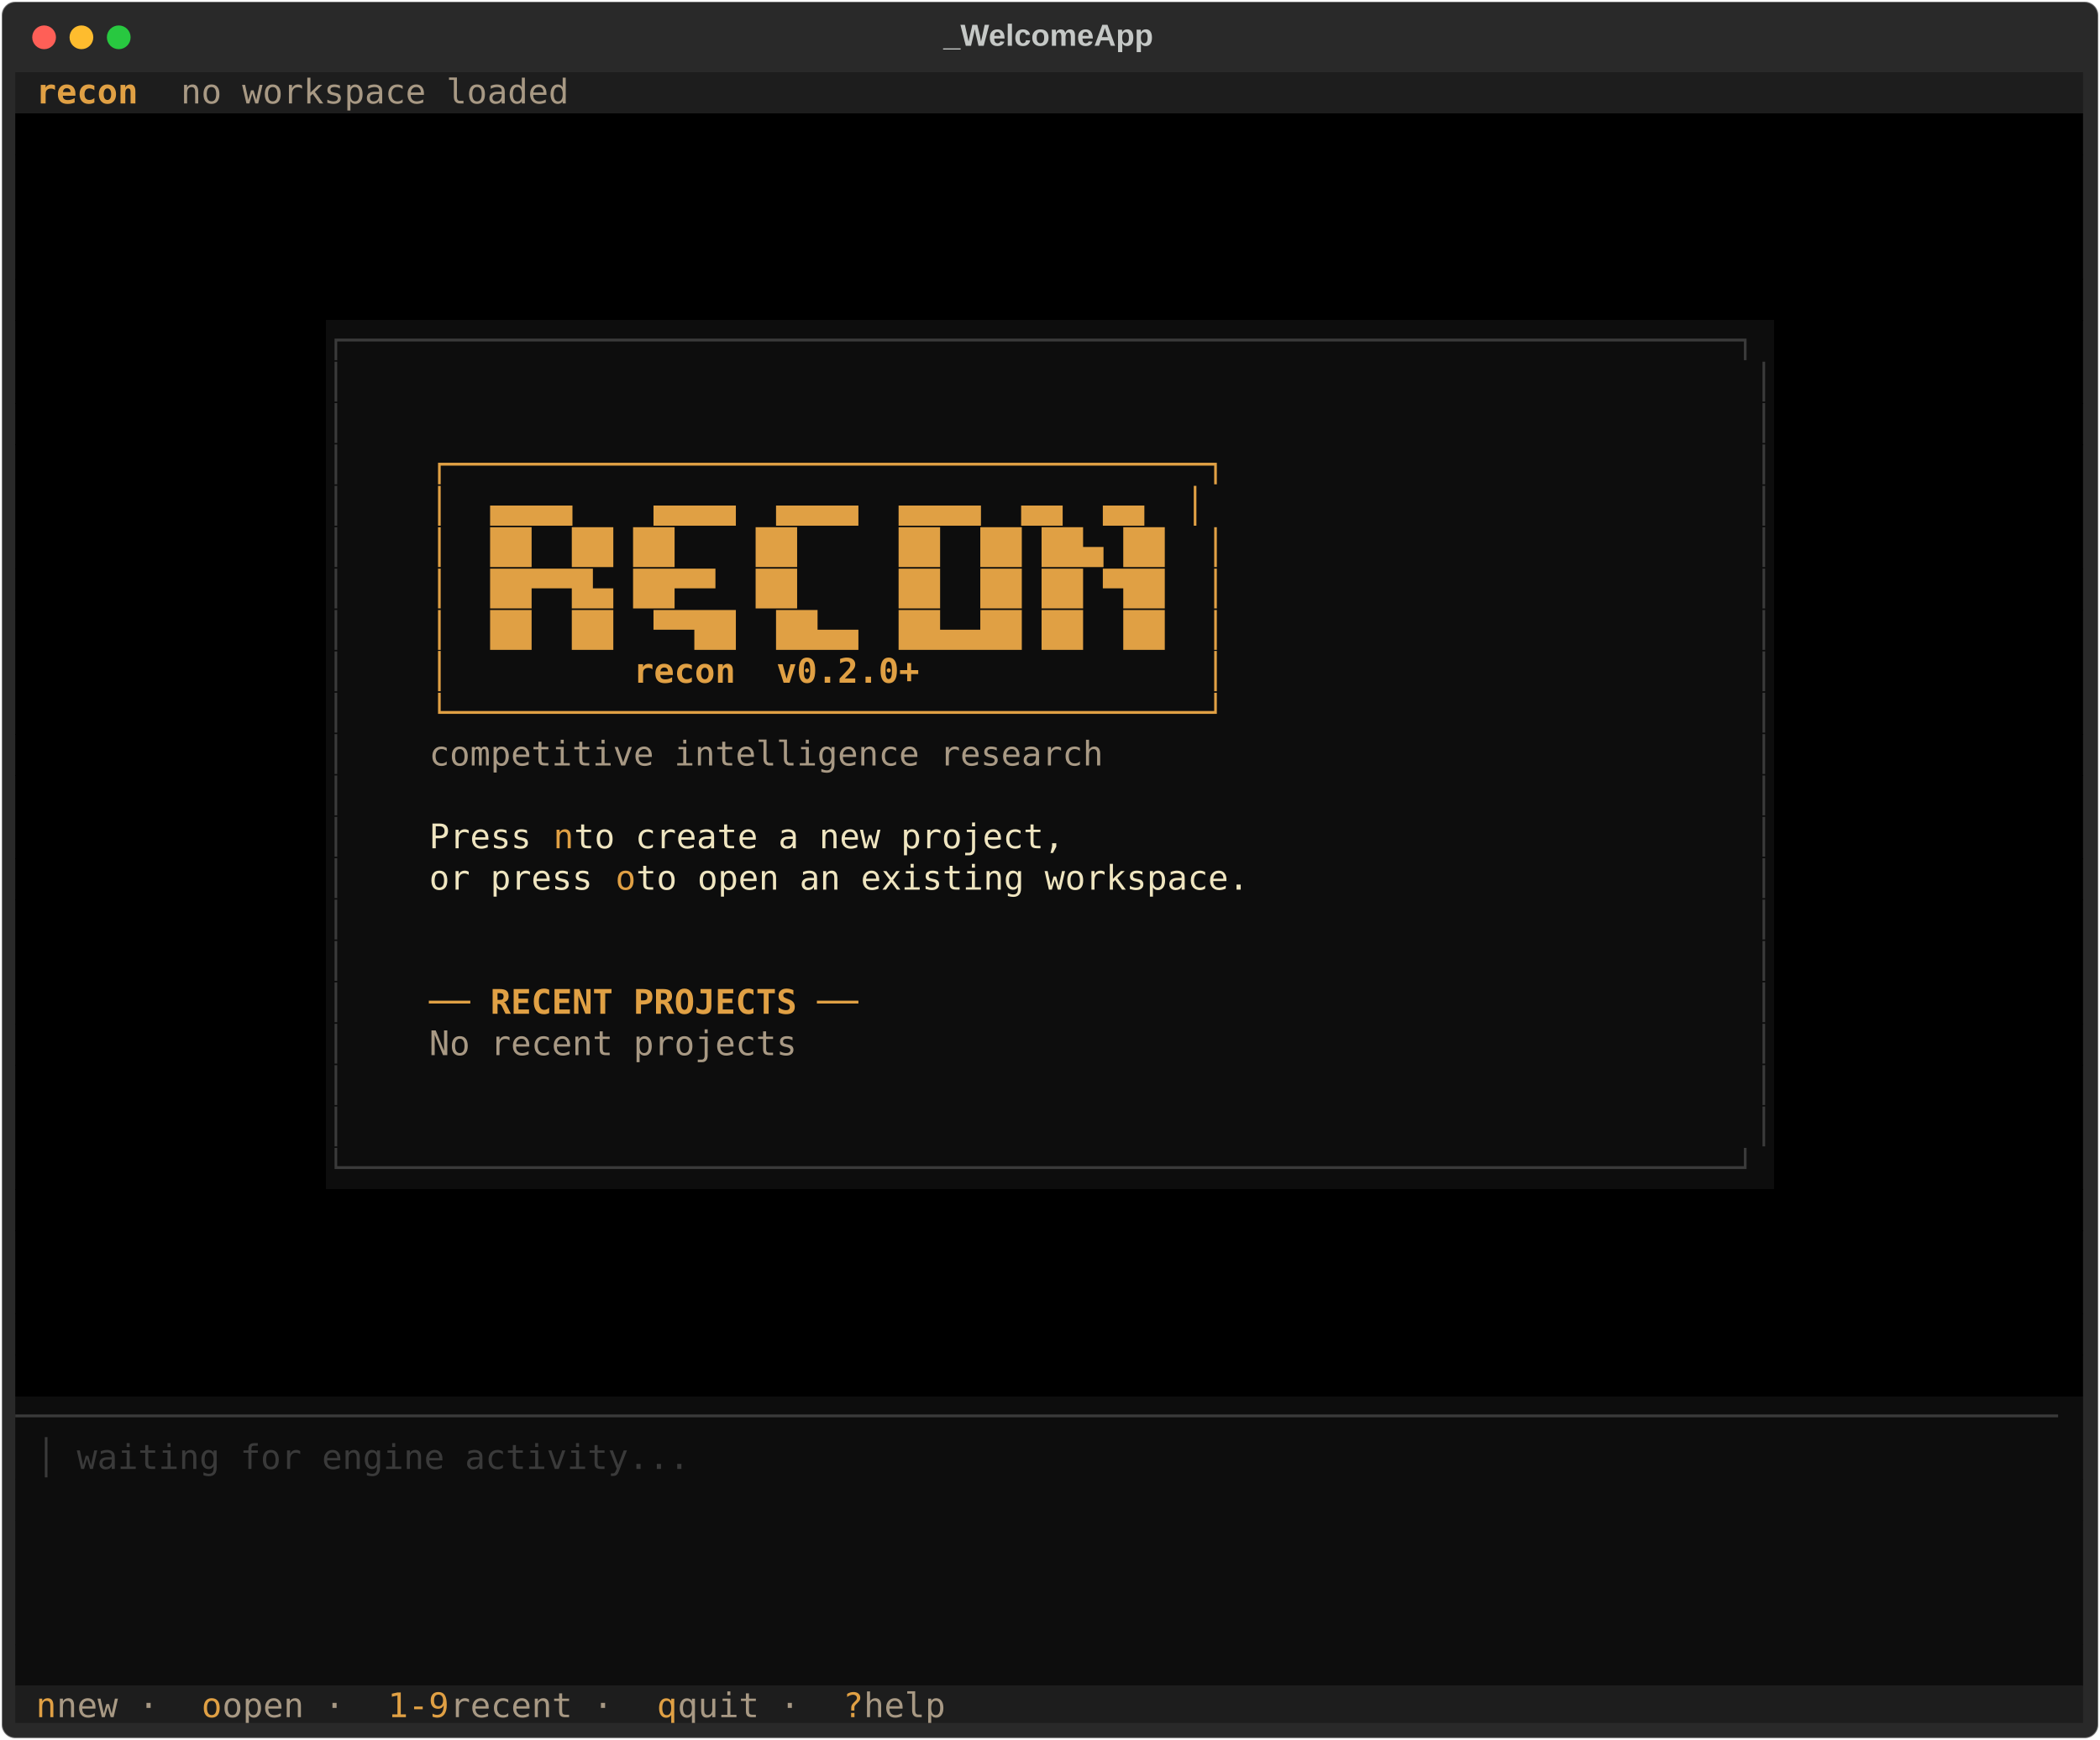
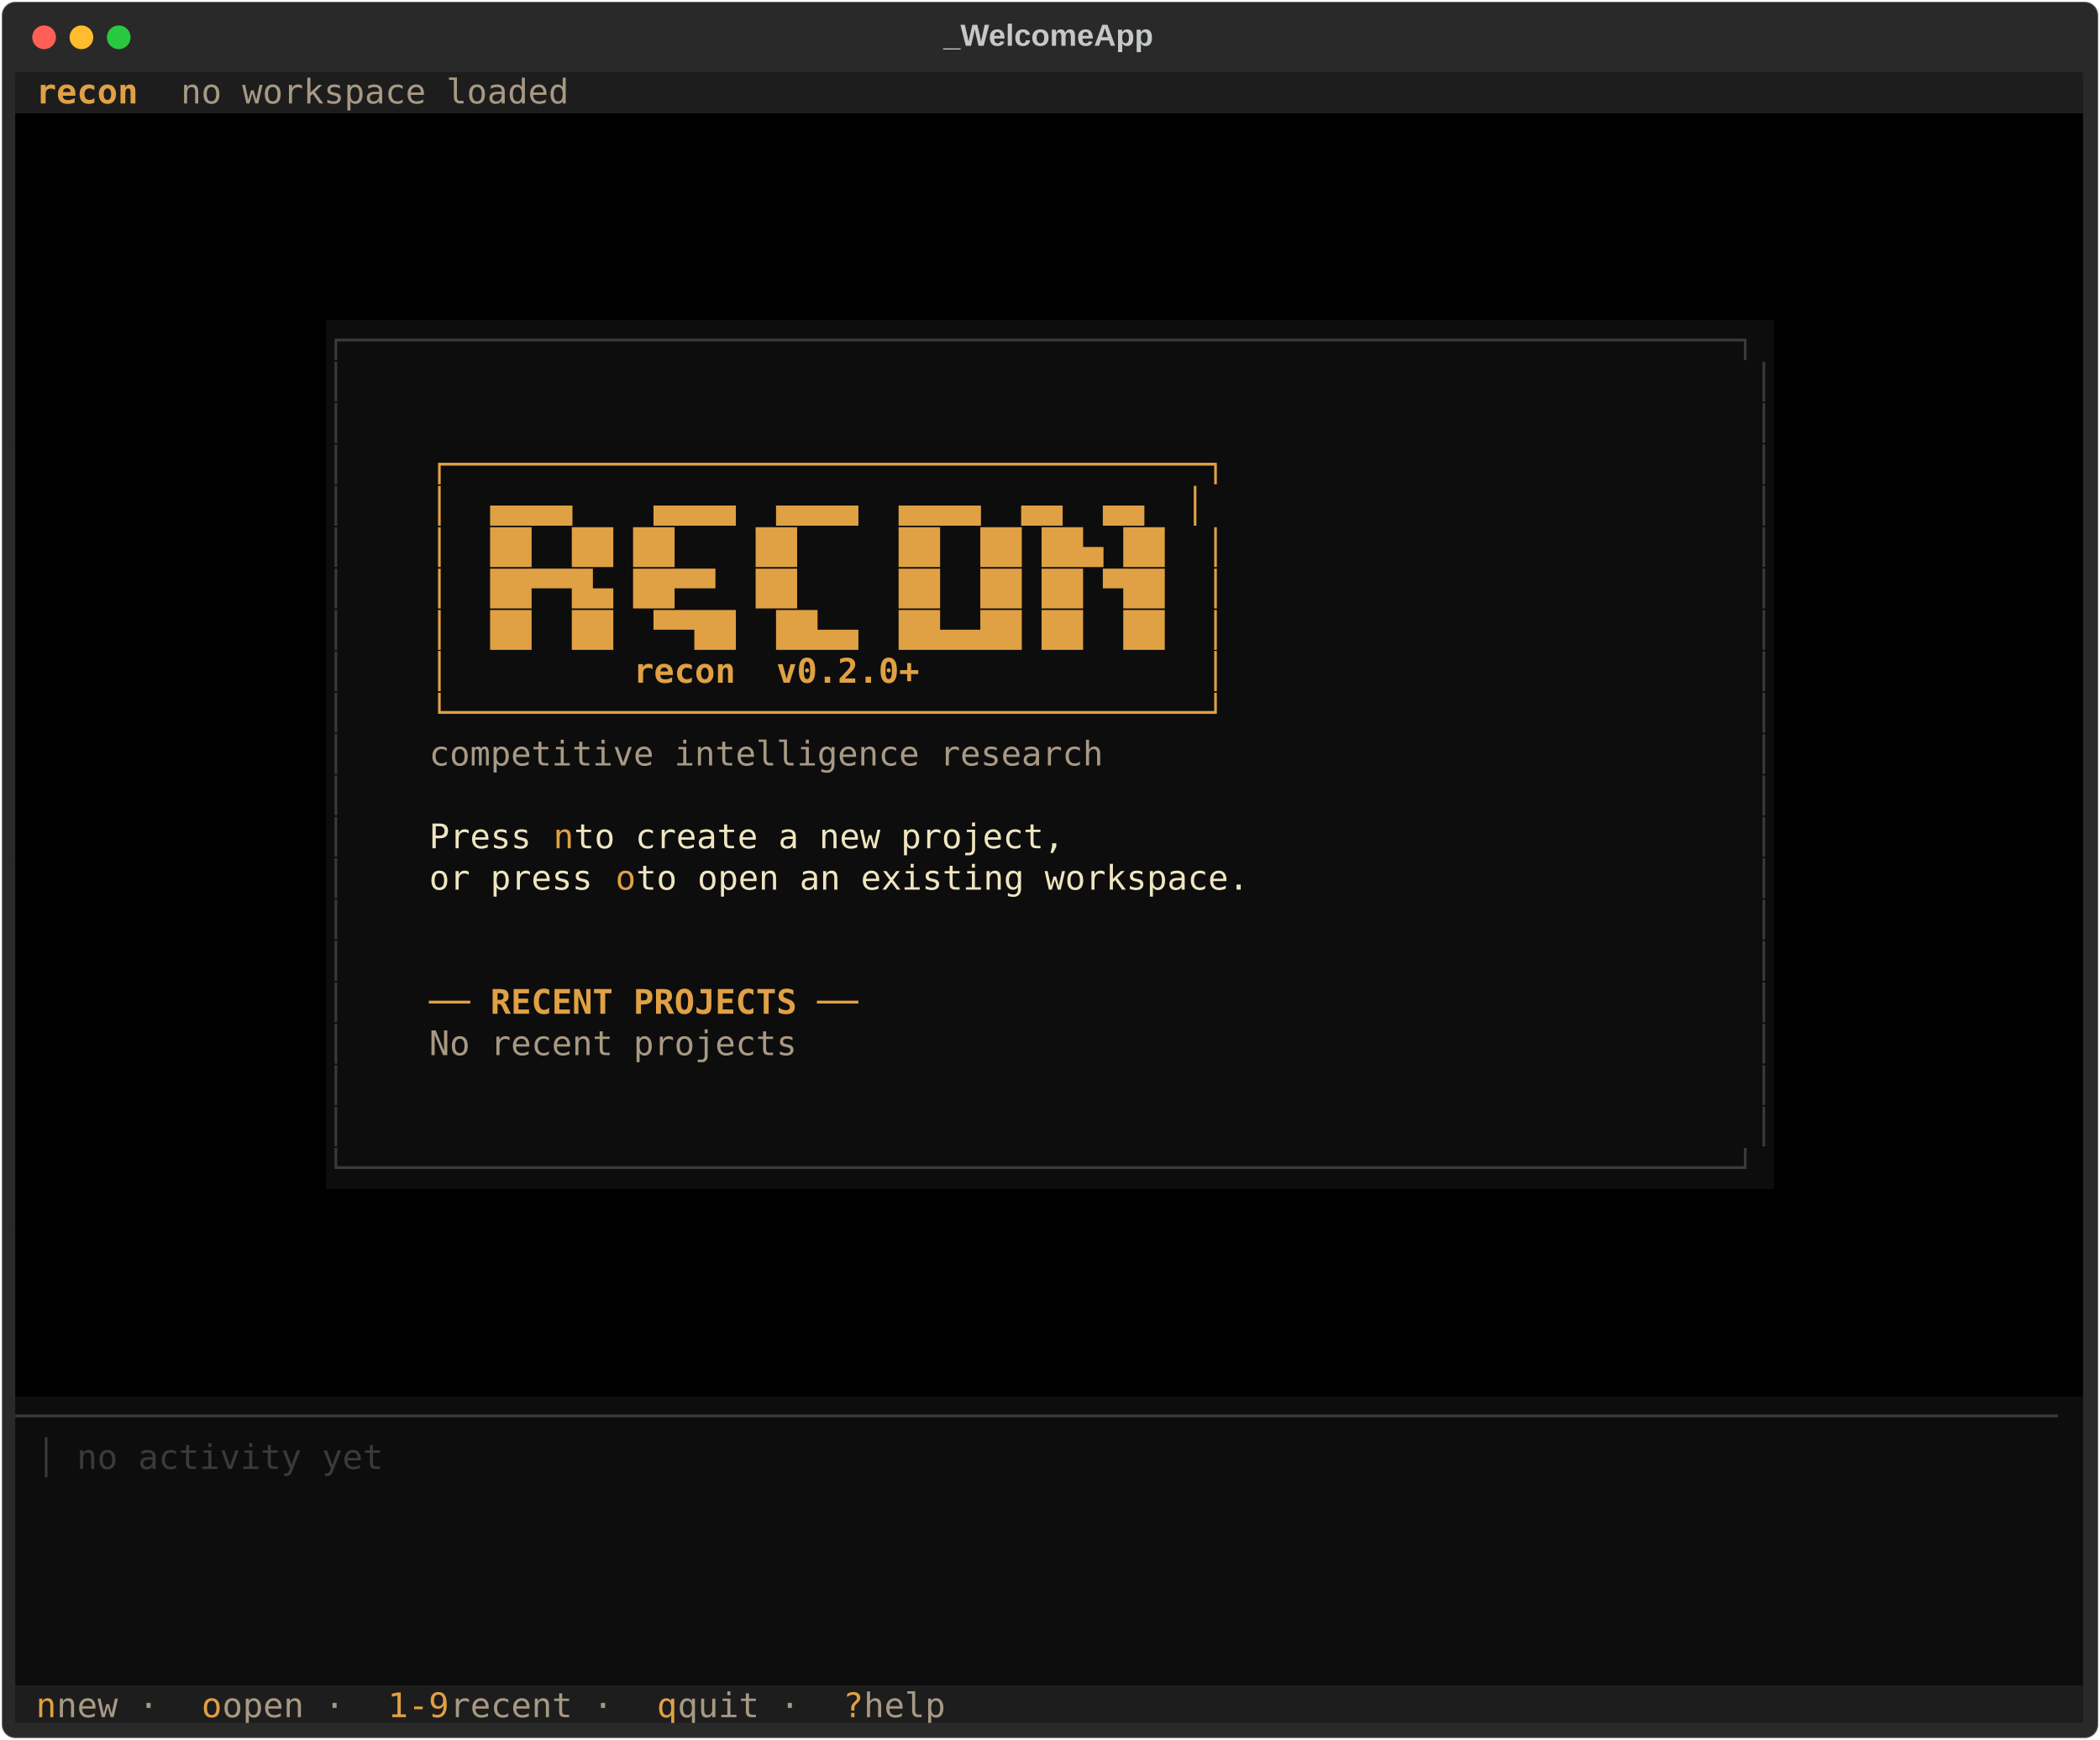
<svg xmlns="http://www.w3.org/2000/svg" class="rich-terminal" viewBox="0 0 1238 1026.0">
  <style>

    @font-face {
        font-family: "Fira Code";
        src: local("FiraCode-Regular"),
                url("https://cdnjs.cloudflare.com/ajax/libs/firacode/6.2.0/woff2/FiraCode-Regular.woff2") format("woff2"),
                url("https://cdnjs.cloudflare.com/ajax/libs/firacode/6.2.0/woff/FiraCode-Regular.woff") format("woff");
        font-style: normal;
        font-weight: 400;
    }
    @font-face {
        font-family: "Fira Code";
        src: local("FiraCode-Bold"),
                url("https://cdnjs.cloudflare.com/ajax/libs/firacode/6.2.0/woff2/FiraCode-Bold.woff2") format("woff2"),
                url("https://cdnjs.cloudflare.com/ajax/libs/firacode/6.2.0/woff/FiraCode-Bold.woff") format("woff");
        font-style: bold;
        font-weight: 700;
    }

    .terminal-matrix {
        font-family: Fira Code, monospace;
        font-size: 20px;
        line-height: 24.4px;
        font-variant-east-asian: full-width;
    }

    .terminal-title {
        font-size: 18px;
        font-weight: bold;
        font-family: arial;
    }

    .terminal-r1 { fill: #c5c8c6 }
.terminal-r2 { fill: #e0a044;font-weight: bold }
.terminal-r3 { fill: #efe5c0 }
.terminal-r4 { fill: #a89984 }
.terminal-r5 { fill: #3a3a3a }
.terminal-r6 { fill: #e0a044 }
    </style>
  <defs>
    <clipPath id="terminal-clip-terminal">
      <rect x="0" y="0" width="1219.0" height="975.0" />
    </clipPath>
    <clipPath id="terminal-line-0">
      <rect x="0" y="1.5" width="1220" height="24.65" />
    </clipPath>
    <clipPath id="terminal-line-1">
      <rect x="0" y="25.9" width="1220" height="24.65" />
    </clipPath>
    <clipPath id="terminal-line-2">
      <rect x="0" y="50.3" width="1220" height="24.65" />
    </clipPath>
    <clipPath id="terminal-line-3">
      <rect x="0" y="74.7" width="1220" height="24.65" />
    </clipPath>
    <clipPath id="terminal-line-4">
      <rect x="0" y="99.1" width="1220" height="24.65" />
    </clipPath>
    <clipPath id="terminal-line-5">
      <rect x="0" y="123.5" width="1220" height="24.65" />
    </clipPath>
    <clipPath id="terminal-line-6">
      <rect x="0" y="147.9" width="1220" height="24.65" />
    </clipPath>
    <clipPath id="terminal-line-7">
      <rect x="0" y="172.3" width="1220" height="24.65" />
    </clipPath>
    <clipPath id="terminal-line-8">
      <rect x="0" y="196.7" width="1220" height="24.65" />
    </clipPath>
    <clipPath id="terminal-line-9">
      <rect x="0" y="221.1" width="1220" height="24.65" />
    </clipPath>
    <clipPath id="terminal-line-10">
      <rect x="0" y="245.5" width="1220" height="24.65" />
    </clipPath>
    <clipPath id="terminal-line-11">
      <rect x="0" y="269.9" width="1220" height="24.65" />
    </clipPath>
    <clipPath id="terminal-line-12">
      <rect x="0" y="294.3" width="1220" height="24.65" />
    </clipPath>
    <clipPath id="terminal-line-13">
      <rect x="0" y="318.7" width="1220" height="24.65" />
    </clipPath>
    <clipPath id="terminal-line-14">
      <rect x="0" y="343.1" width="1220" height="24.65" />
    </clipPath>
    <clipPath id="terminal-line-15">
      <rect x="0" y="367.5" width="1220" height="24.65" />
    </clipPath>
    <clipPath id="terminal-line-16">
      <rect x="0" y="391.9" width="1220" height="24.65" />
    </clipPath>
    <clipPath id="terminal-line-17">
      <rect x="0" y="416.3" width="1220" height="24.65" />
    </clipPath>
    <clipPath id="terminal-line-18">
      <rect x="0" y="440.7" width="1220" height="24.65" />
    </clipPath>
    <clipPath id="terminal-line-19">
      <rect x="0" y="465.1" width="1220" height="24.65" />
    </clipPath>
    <clipPath id="terminal-line-20">
      <rect x="0" y="489.5" width="1220" height="24.65" />
    </clipPath>
    <clipPath id="terminal-line-21">
      <rect x="0" y="513.9" width="1220" height="24.65" />
    </clipPath>
    <clipPath id="terminal-line-22">
      <rect x="0" y="538.3" width="1220" height="24.65" />
    </clipPath>
    <clipPath id="terminal-line-23">
      <rect x="0" y="562.7" width="1220" height="24.65" />
    </clipPath>
    <clipPath id="terminal-line-24">
      <rect x="0" y="587.1" width="1220" height="24.65" />
    </clipPath>
    <clipPath id="terminal-line-25">
      <rect x="0" y="611.5" width="1220" height="24.65" />
    </clipPath>
    <clipPath id="terminal-line-26">
      <rect x="0" y="635.9" width="1220" height="24.65" />
    </clipPath>
    <clipPath id="terminal-line-27">
      <rect x="0" y="660.3" width="1220" height="24.65" />
    </clipPath>
    <clipPath id="terminal-line-28">
      <rect x="0" y="684.7" width="1220" height="24.65" />
    </clipPath>
    <clipPath id="terminal-line-29">
      <rect x="0" y="709.1" width="1220" height="24.65" />
    </clipPath>
    <clipPath id="terminal-line-30">
      <rect x="0" y="733.5" width="1220" height="24.65" />
    </clipPath>
    <clipPath id="terminal-line-31">
      <rect x="0" y="757.9" width="1220" height="24.65" />
    </clipPath>
    <clipPath id="terminal-line-32">
      <rect x="0" y="782.3" width="1220" height="24.65" />
    </clipPath>
    <clipPath id="terminal-line-33">
      <rect x="0" y="806.7" width="1220" height="24.65" />
    </clipPath>
    <clipPath id="terminal-line-34">
      <rect x="0" y="831.1" width="1220" height="24.65" />
    </clipPath>
    <clipPath id="terminal-line-35">
      <rect x="0" y="855.5" width="1220" height="24.65" />
    </clipPath>
    <clipPath id="terminal-line-36">
      <rect x="0" y="879.9" width="1220" height="24.65" />
    </clipPath>
    <clipPath id="terminal-line-37">
      <rect x="0" y="904.3" width="1220" height="24.65" />
    </clipPath>
    <clipPath id="terminal-line-38">
      <rect x="0" y="928.7" width="1220" height="24.65" />
    </clipPath>
  </defs>
  <rect fill="#292929" stroke="rgba(255,255,255,0.35)" stroke-width="1" x="1" y="1" width="1236" height="1024" rx="8" />
  <text class="terminal-title" fill="#c5c8c6" text-anchor="middle" x="618" y="27">_WelcomeApp</text>
  <g transform="translate(26,22)">
    <circle cx="0" cy="0" r="7" fill="#ff5f57" />
    <circle cx="22" cy="0" r="7" fill="#febc2e" />
    <circle cx="44" cy="0" r="7" fill="#28c840" />
  </g>
  <g transform="translate(9, 41)" clip-path="url(#terminal-clip-terminal)">
    <rect fill="#1d1d1d" x="0" y="1.5" width="12.2" height="24.65" shape-rendering="crispEdges" />
    <rect fill="#1d1d1d" x="12.2" y="1.5" width="61" height="24.65" shape-rendering="crispEdges" />
    <rect fill="#1d1d1d" x="73.2" y="1.5" width="24.4" height="24.65" shape-rendering="crispEdges" />
    <rect fill="#1d1d1d" x="97.6" y="1.5" width="231.8" height="24.65" shape-rendering="crispEdges" />
    <rect fill="#1d1d1d" x="329.4" y="1.5" width="890.6" height="24.65" shape-rendering="crispEdges" />
    <rect fill="#000000" x="0" y="25.9" width="1220" height="24.65" shape-rendering="crispEdges" />
    <rect fill="#000000" x="0" y="50.3" width="1220" height="24.65" shape-rendering="crispEdges" />
    <rect fill="#000000" x="0" y="74.7" width="1220" height="24.65" shape-rendering="crispEdges" />
    <rect fill="#000000" x="0" y="99.1" width="1220" height="24.65" shape-rendering="crispEdges" />
    <rect fill="#000000" x="0" y="123.5" width="1220" height="24.65" shape-rendering="crispEdges" />
    <rect fill="#000000" x="0" y="147.9" width="183" height="24.65" shape-rendering="crispEdges" />
    <rect fill="#0d0d0d" x="183" y="147.9" width="854" height="24.65" shape-rendering="crispEdges" />
    <rect fill="#000000" x="1037" y="147.9" width="183" height="24.65" shape-rendering="crispEdges" />
    <rect fill="#000000" x="0" y="172.3" width="183" height="24.65" shape-rendering="crispEdges" />
    <rect fill="#0d0d0d" x="183" y="172.3" width="12.2" height="24.65" shape-rendering="crispEdges" />
    <rect fill="#0d0d0d" x="195.2" y="172.3" width="829.6" height="24.65" shape-rendering="crispEdges" />
    <rect fill="#0d0d0d" x="1024.8" y="172.3" width="12.2" height="24.65" shape-rendering="crispEdges" />
    <rect fill="#000000" x="1037" y="172.3" width="183" height="24.65" shape-rendering="crispEdges" />
    <rect fill="#000000" x="0" y="196.7" width="183" height="24.65" shape-rendering="crispEdges" />
    <rect fill="#0d0d0d" x="183" y="196.7" width="12.2" height="24.65" shape-rendering="crispEdges" />
    <rect fill="#0d0d0d" x="195.2" y="196.7" width="829.6" height="24.65" shape-rendering="crispEdges" />
    <rect fill="#0d0d0d" x="1024.8" y="196.7" width="12.2" height="24.65" shape-rendering="crispEdges" />
    <rect fill="#000000" x="1037" y="196.7" width="183" height="24.65" shape-rendering="crispEdges" />
    <rect fill="#000000" x="0" y="221.1" width="183" height="24.65" shape-rendering="crispEdges" />
    <rect fill="#0d0d0d" x="183" y="221.1" width="12.2" height="24.65" shape-rendering="crispEdges" />
    <rect fill="#0d0d0d" x="195.2" y="221.1" width="48.8" height="24.65" shape-rendering="crispEdges" />
    <rect fill="#0d0d0d" x="244" y="221.1" width="475.8" height="24.65" shape-rendering="crispEdges" />
    <rect fill="#0d0d0d" x="719.8" y="221.1" width="305" height="24.65" shape-rendering="crispEdges" />
    <rect fill="#0d0d0d" x="1024.8" y="221.1" width="12.2" height="24.65" shape-rendering="crispEdges" />
    <rect fill="#000000" x="1037" y="221.1" width="183" height="24.65" shape-rendering="crispEdges" />
    <rect fill="#000000" x="0" y="245.5" width="183" height="24.65" shape-rendering="crispEdges" />
    <rect fill="#0d0d0d" x="183" y="245.5" width="12.2" height="24.65" shape-rendering="crispEdges" />
    <rect fill="#0d0d0d" x="195.2" y="245.5" width="48.8" height="24.65" shape-rendering="crispEdges" />
    <rect fill="#0d0d0d" x="244" y="245.5" width="463.6" height="24.65" shape-rendering="crispEdges" />
    <rect fill="#0d0d0d" x="707.6" y="245.5" width="317.2" height="24.65" shape-rendering="crispEdges" />
    <rect fill="#0d0d0d" x="1024.8" y="245.5" width="12.2" height="24.65" shape-rendering="crispEdges" />
    <rect fill="#000000" x="1037" y="245.5" width="183" height="24.65" shape-rendering="crispEdges" />
    <rect fill="#000000" x="0" y="269.9" width="183" height="24.65" shape-rendering="crispEdges" />
    <rect fill="#0d0d0d" x="183" y="269.9" width="12.2" height="24.65" shape-rendering="crispEdges" />
    <rect fill="#0d0d0d" x="195.2" y="269.9" width="48.8" height="24.65" shape-rendering="crispEdges" />
    <rect fill="#0d0d0d" x="244" y="269.9" width="475.8" height="24.65" shape-rendering="crispEdges" />
    <rect fill="#0d0d0d" x="719.8" y="269.9" width="305" height="24.65" shape-rendering="crispEdges" />
    <rect fill="#0d0d0d" x="1024.8" y="269.9" width="12.2" height="24.65" shape-rendering="crispEdges" />
    <rect fill="#000000" x="1037" y="269.9" width="183" height="24.65" shape-rendering="crispEdges" />
    <rect fill="#000000" x="0" y="294.3" width="183" height="24.65" shape-rendering="crispEdges" />
    <rect fill="#0d0d0d" x="183" y="294.3" width="12.2" height="24.65" shape-rendering="crispEdges" />
    <rect fill="#0d0d0d" x="195.2" y="294.3" width="48.8" height="24.65" shape-rendering="crispEdges" />
    <rect fill="#0d0d0d" x="244" y="294.3" width="475.8" height="24.65" shape-rendering="crispEdges" />
    <rect fill="#0d0d0d" x="719.8" y="294.3" width="305" height="24.65" shape-rendering="crispEdges" />
    <rect fill="#0d0d0d" x="1024.8" y="294.3" width="12.2" height="24.65" shape-rendering="crispEdges" />
    <rect fill="#000000" x="1037" y="294.3" width="183" height="24.65" shape-rendering="crispEdges" />
    <rect fill="#000000" x="0" y="318.7" width="183" height="24.65" shape-rendering="crispEdges" />
    <rect fill="#0d0d0d" x="183" y="318.7" width="12.2" height="24.65" shape-rendering="crispEdges" />
    <rect fill="#0d0d0d" x="195.2" y="318.7" width="48.8" height="24.65" shape-rendering="crispEdges" />
    <rect fill="#0d0d0d" x="244" y="318.7" width="475.8" height="24.65" shape-rendering="crispEdges" />
    <rect fill="#0d0d0d" x="719.8" y="318.7" width="305" height="24.65" shape-rendering="crispEdges" />
    <rect fill="#0d0d0d" x="1024.8" y="318.7" width="12.2" height="24.65" shape-rendering="crispEdges" />
    <rect fill="#000000" x="1037" y="318.7" width="183" height="24.65" shape-rendering="crispEdges" />
    <rect fill="#000000" x="0" y="343.1" width="183" height="24.65" shape-rendering="crispEdges" />
    <rect fill="#0d0d0d" x="183" y="343.1" width="12.2" height="24.65" shape-rendering="crispEdges" />
    <rect fill="#0d0d0d" x="195.2" y="343.1" width="48.8" height="24.65" shape-rendering="crispEdges" />
    <rect fill="#0d0d0d" x="244" y="343.1" width="475.8" height="24.65" shape-rendering="crispEdges" />
    <rect fill="#0d0d0d" x="719.8" y="343.1" width="305" height="24.65" shape-rendering="crispEdges" />
    <rect fill="#0d0d0d" x="1024.8" y="343.1" width="12.2" height="24.65" shape-rendering="crispEdges" />
    <rect fill="#000000" x="1037" y="343.1" width="183" height="24.65" shape-rendering="crispEdges" />
    <rect fill="#000000" x="0" y="367.5" width="183" height="24.65" shape-rendering="crispEdges" />
    <rect fill="#0d0d0d" x="183" y="367.5" width="12.2" height="24.65" shape-rendering="crispEdges" />
    <rect fill="#0d0d0d" x="195.2" y="367.5" width="48.8" height="24.65" shape-rendering="crispEdges" />
    <rect fill="#0d0d0d" x="244" y="367.5" width="475.8" height="24.65" shape-rendering="crispEdges" />
    <rect fill="#0d0d0d" x="719.8" y="367.5" width="305" height="24.65" shape-rendering="crispEdges" />
    <rect fill="#0d0d0d" x="1024.8" y="367.5" width="12.2" height="24.65" shape-rendering="crispEdges" />
    <rect fill="#000000" x="1037" y="367.5" width="183" height="24.65" shape-rendering="crispEdges" />
    <rect fill="#000000" x="0" y="391.9" width="183" height="24.65" shape-rendering="crispEdges" />
    <rect fill="#0d0d0d" x="183" y="391.9" width="12.2" height="24.65" shape-rendering="crispEdges" />
    <rect fill="#0d0d0d" x="195.2" y="391.9" width="48.8" height="24.65" shape-rendering="crispEdges" />
    <rect fill="#0d0d0d" x="244" y="391.9" width="402.6" height="24.65" shape-rendering="crispEdges" />
    <rect fill="#0d0d0d" x="646.6" y="391.9" width="378.2" height="24.65" shape-rendering="crispEdges" />
    <rect fill="#0d0d0d" x="1024.8" y="391.9" width="12.2" height="24.65" shape-rendering="crispEdges" />
    <rect fill="#000000" x="1037" y="391.9" width="183" height="24.65" shape-rendering="crispEdges" />
    <rect fill="#000000" x="0" y="416.3" width="183" height="24.65" shape-rendering="crispEdges" />
    <rect fill="#0d0d0d" x="183" y="416.3" width="12.2" height="24.65" shape-rendering="crispEdges" />
    <rect fill="#0d0d0d" x="195.2" y="416.3" width="48.8" height="24.65" shape-rendering="crispEdges" />
    <rect fill="#0d0d0d" x="244" y="416.3" width="0" height="24.65" shape-rendering="crispEdges" />
    <rect fill="#0d0d0d" x="244" y="416.3" width="780.8" height="24.65" shape-rendering="crispEdges" />
    <rect fill="#0d0d0d" x="1024.8" y="416.3" width="12.2" height="24.65" shape-rendering="crispEdges" />
    <rect fill="#000000" x="1037" y="416.3" width="183" height="24.65" shape-rendering="crispEdges" />
    <rect fill="#000000" x="0" y="440.7" width="183" height="24.65" shape-rendering="crispEdges" />
    <rect fill="#0d0d0d" x="183" y="440.7" width="12.2" height="24.65" shape-rendering="crispEdges" />
    <rect fill="#0d0d0d" x="195.2" y="440.7" width="48.8" height="24.65" shape-rendering="crispEdges" />
    <rect fill="#0d0d0d" x="244" y="440.7" width="73.2" height="24.65" shape-rendering="crispEdges" />
    <rect fill="#0d0d0d" x="317.2" y="440.7" width="12.2" height="24.65" shape-rendering="crispEdges" />
    <rect fill="#0d0d0d" x="329.4" y="440.7" width="305" height="24.65" shape-rendering="crispEdges" />
    <rect fill="#0d0d0d" x="634.4" y="440.7" width="390.4" height="24.65" shape-rendering="crispEdges" />
    <rect fill="#0d0d0d" x="1024.8" y="440.7" width="12.2" height="24.65" shape-rendering="crispEdges" />
    <rect fill="#000000" x="1037" y="440.7" width="183" height="24.65" shape-rendering="crispEdges" />
    <rect fill="#000000" x="0" y="465.1" width="183" height="24.65" shape-rendering="crispEdges" />
    <rect fill="#0d0d0d" x="183" y="465.1" width="12.2" height="24.65" shape-rendering="crispEdges" />
    <rect fill="#0d0d0d" x="195.2" y="465.1" width="48.8" height="24.65" shape-rendering="crispEdges" />
    <rect fill="#0d0d0d" x="244" y="465.1" width="109.8" height="24.65" shape-rendering="crispEdges" />
    <rect fill="#0d0d0d" x="353.8" y="465.1" width="12.2" height="24.65" shape-rendering="crispEdges" />
    <rect fill="#0d0d0d" x="366" y="465.1" width="378.2" height="24.65" shape-rendering="crispEdges" />
    <rect fill="#0d0d0d" x="744.2" y="465.1" width="280.6" height="24.65" shape-rendering="crispEdges" />
    <rect fill="#0d0d0d" x="1024.8" y="465.1" width="12.2" height="24.65" shape-rendering="crispEdges" />
    <rect fill="#000000" x="1037" y="465.1" width="183" height="24.65" shape-rendering="crispEdges" />
    <rect fill="#000000" x="0" y="489.5" width="183" height="24.65" shape-rendering="crispEdges" />
    <rect fill="#0d0d0d" x="183" y="489.5" width="12.2" height="24.65" shape-rendering="crispEdges" />
    <rect fill="#0d0d0d" x="195.2" y="489.5" width="48.8" height="24.65" shape-rendering="crispEdges" />
    <rect fill="#0d0d0d" x="244" y="489.5" width="0" height="24.65" shape-rendering="crispEdges" />
    <rect fill="#0d0d0d" x="244" y="489.5" width="780.8" height="24.65" shape-rendering="crispEdges" />
    <rect fill="#0d0d0d" x="1024.8" y="489.5" width="12.2" height="24.65" shape-rendering="crispEdges" />
    <rect fill="#000000" x="1037" y="489.5" width="183" height="24.65" shape-rendering="crispEdges" />
    <rect fill="#000000" x="0" y="513.9" width="183" height="24.65" shape-rendering="crispEdges" />
    <rect fill="#0d0d0d" x="183" y="513.9" width="12.2" height="24.65" shape-rendering="crispEdges" />
    <rect fill="#0d0d0d" x="195.2" y="513.9" width="829.6" height="24.65" shape-rendering="crispEdges" />
    <rect fill="#0d0d0d" x="1024.8" y="513.9" width="12.2" height="24.65" shape-rendering="crispEdges" />
    <rect fill="#000000" x="1037" y="513.9" width="183" height="24.65" shape-rendering="crispEdges" />
    <rect fill="#000000" x="0" y="538.3" width="183" height="24.65" shape-rendering="crispEdges" />
    <rect fill="#0d0d0d" x="183" y="538.3" width="12.2" height="24.65" shape-rendering="crispEdges" />
    <rect fill="#0d0d0d" x="195.2" y="538.3" width="48.8" height="24.65" shape-rendering="crispEdges" />
    <rect fill="#0d0d0d" x="244" y="538.3" width="256.2" height="24.65" shape-rendering="crispEdges" />
    <rect fill="#0d0d0d" x="500.2" y="538.3" width="524.6" height="24.65" shape-rendering="crispEdges" />
    <rect fill="#0d0d0d" x="1024.8" y="538.3" width="12.2" height="24.65" shape-rendering="crispEdges" />
    <rect fill="#000000" x="1037" y="538.3" width="183" height="24.65" shape-rendering="crispEdges" />
    <rect fill="#000000" x="0" y="562.7" width="183" height="24.65" shape-rendering="crispEdges" />
    <rect fill="#0d0d0d" x="183" y="562.7" width="12.2" height="24.65" shape-rendering="crispEdges" />
    <rect fill="#0d0d0d" x="195.2" y="562.7" width="48.8" height="24.65" shape-rendering="crispEdges" />
    <rect fill="#0d0d0d" x="244" y="562.7" width="219.6" height="24.65" shape-rendering="crispEdges" />
    <rect fill="#0d0d0d" x="463.6" y="562.7" width="561.2" height="24.65" shape-rendering="crispEdges" />
    <rect fill="#0d0d0d" x="1024.8" y="562.7" width="12.2" height="24.65" shape-rendering="crispEdges" />
    <rect fill="#000000" x="1037" y="562.7" width="183" height="24.65" shape-rendering="crispEdges" />
    <rect fill="#000000" x="0" y="587.1" width="183" height="24.65" shape-rendering="crispEdges" />
    <rect fill="#0d0d0d" x="183" y="587.1" width="12.2" height="24.65" shape-rendering="crispEdges" />
    <rect fill="#0d0d0d" x="195.2" y="587.1" width="829.6" height="24.65" shape-rendering="crispEdges" />
    <rect fill="#0d0d0d" x="1024.8" y="587.1" width="12.2" height="24.65" shape-rendering="crispEdges" />
    <rect fill="#000000" x="1037" y="587.1" width="183" height="24.65" shape-rendering="crispEdges" />
    <rect fill="#000000" x="0" y="611.5" width="183" height="24.65" shape-rendering="crispEdges" />
    <rect fill="#0d0d0d" x="183" y="611.5" width="12.2" height="24.65" shape-rendering="crispEdges" />
    <rect fill="#0d0d0d" x="195.2" y="611.5" width="829.6" height="24.65" shape-rendering="crispEdges" />
    <rect fill="#0d0d0d" x="1024.8" y="611.5" width="12.2" height="24.65" shape-rendering="crispEdges" />
    <rect fill="#000000" x="1037" y="611.5" width="183" height="24.65" shape-rendering="crispEdges" />
    <rect fill="#000000" x="0" y="635.9" width="183" height="24.65" shape-rendering="crispEdges" />
    <rect fill="#0d0d0d" x="183" y="635.9" width="854" height="24.65" shape-rendering="crispEdges" />
    <rect fill="#000000" x="1037" y="635.9" width="183" height="24.65" shape-rendering="crispEdges" />
    <rect fill="#000000" x="0" y="660.3" width="1220" height="24.65" shape-rendering="crispEdges" />
    <rect fill="#000000" x="0" y="684.7" width="1220" height="24.65" shape-rendering="crispEdges" />
    <rect fill="#000000" x="0" y="709.1" width="1220" height="24.65" shape-rendering="crispEdges" />
    <rect fill="#000000" x="0" y="733.5" width="1220" height="24.65" shape-rendering="crispEdges" />
    <rect fill="#000000" x="0" y="757.9" width="1220" height="24.65" shape-rendering="crispEdges" />
    <rect fill="#0d0d0d" x="0" y="782.3" width="1220" height="24.65" shape-rendering="crispEdges" />
    <rect fill="#0d0d0d" x="0" y="806.7" width="12.2" height="24.65" shape-rendering="crispEdges" />
-     <rect fill="#0d0d0d" x="12.2" y="806.7" width="390.4" height="24.65" shape-rendering="crispEdges" />
-     <rect fill="#0d0d0d" x="402.6" y="806.7" width="817.4" height="24.65" shape-rendering="crispEdges" />
+     <rect fill="#0d0d0d" x="12.2" y="806.7" width="207.4" height="24.65" shape-rendering="crispEdges" />
+     <rect fill="#0d0d0d" x="219.6" y="806.7" width="1000.4" height="24.65" shape-rendering="crispEdges" />
    <rect fill="#0d0d0d" x="0" y="831.1" width="12.2" height="24.65" shape-rendering="crispEdges" />
    <rect fill="#0d0d0d" x="12.2" y="831.1" width="1195.6" height="24.65" shape-rendering="crispEdges" />
    <rect fill="#0d0d0d" x="1207.8" y="831.1" width="12.2" height="24.65" shape-rendering="crispEdges" />
    <rect fill="#0d0d0d" x="0" y="855.5" width="12.2" height="24.65" shape-rendering="crispEdges" />
    <rect fill="#0d0d0d" x="12.2" y="855.5" width="1195.6" height="24.65" shape-rendering="crispEdges" />
    <rect fill="#0d0d0d" x="1207.8" y="855.5" width="12.2" height="24.65" shape-rendering="crispEdges" />
    <rect fill="#0d0d0d" x="0" y="879.9" width="12.2" height="24.65" shape-rendering="crispEdges" />
    <rect fill="#0d0d0d" x="12.2" y="879.9" width="1195.6" height="24.65" shape-rendering="crispEdges" />
    <rect fill="#0d0d0d" x="1207.8" y="879.9" width="12.2" height="24.65" shape-rendering="crispEdges" />
    <rect fill="#0d0d0d" x="0" y="904.3" width="12.2" height="24.65" shape-rendering="crispEdges" />
    <rect fill="#0d0d0d" x="12.2" y="904.3" width="1195.6" height="24.65" shape-rendering="crispEdges" />
    <rect fill="#0d0d0d" x="1207.8" y="904.3" width="12.2" height="24.65" shape-rendering="crispEdges" />
    <rect fill="#0d0d0d" x="0" y="928.7" width="12.2" height="24.65" shape-rendering="crispEdges" />
    <rect fill="#0d0d0d" x="12.2" y="928.7" width="1195.6" height="24.65" shape-rendering="crispEdges" />
    <rect fill="#0d0d0d" x="1207.8" y="928.7" width="12.2" height="24.65" shape-rendering="crispEdges" />
    <rect fill="#1d1d1d" x="0" y="953.1" width="12.2" height="24.65" shape-rendering="crispEdges" />
    <rect fill="#1d1d1d" x="12.2" y="953.1" width="12.2" height="24.65" shape-rendering="crispEdges" />
    <rect fill="#1d1d1d" x="24.4" y="953.1" width="85.4" height="24.65" shape-rendering="crispEdges" />
    <rect fill="#1d1d1d" x="109.8" y="953.1" width="12.2" height="24.65" shape-rendering="crispEdges" />
    <rect fill="#1d1d1d" x="122" y="953.1" width="97.6" height="24.65" shape-rendering="crispEdges" />
    <rect fill="#1d1d1d" x="219.6" y="953.1" width="36.6" height="24.65" shape-rendering="crispEdges" />
    <rect fill="#1d1d1d" x="256.2" y="953.1" width="122" height="24.65" shape-rendering="crispEdges" />
    <rect fill="#1d1d1d" x="378.2" y="953.1" width="12.2" height="24.65" shape-rendering="crispEdges" />
    <rect fill="#1d1d1d" x="390.4" y="953.1" width="97.6" height="24.65" shape-rendering="crispEdges" />
    <rect fill="#1d1d1d" x="488" y="953.1" width="12.2" height="24.65" shape-rendering="crispEdges" />
    <rect fill="#1d1d1d" x="500.2" y="953.1" width="61" height="24.65" shape-rendering="crispEdges" />
    <rect fill="#1d1d1d" x="561.2" y="953.1" width="658.8" height="24.65" shape-rendering="crispEdges" />
    <g class="terminal-matrix">
      <text class="terminal-r2" x="12.2" y="20" textLength="61" clip-path="url(#terminal-line-0)">recon</text>
      <text class="terminal-r4" x="97.6" y="20" textLength="231.8" clip-path="url(#terminal-line-0)">no workspace loaded</text>
      <text class="terminal-r1" x="1220" y="20" textLength="12.2" clip-path="url(#terminal-line-0)">
</text>
      <text class="terminal-r1" x="1220" y="44.4" textLength="12.2" clip-path="url(#terminal-line-1)">
</text>
      <text class="terminal-r1" x="1220" y="68.8" textLength="12.2" clip-path="url(#terminal-line-2)">
</text>
      <text class="terminal-r1" x="1220" y="93.2" textLength="12.2" clip-path="url(#terminal-line-3)">
</text>
      <text class="terminal-r1" x="1220" y="117.6" textLength="12.2" clip-path="url(#terminal-line-4)">
</text>
      <text class="terminal-r1" x="1220" y="142" textLength="12.2" clip-path="url(#terminal-line-5)">
</text>
      <text class="terminal-r5" x="183" y="166.4" textLength="854" clip-path="url(#terminal-line-6)">┌────────────────────────────────────────────────────────────────────┐</text>
      <text class="terminal-r1" x="1220" y="166.4" textLength="12.2" clip-path="url(#terminal-line-6)">
</text>
      <text class="terminal-r5" x="183" y="190.8" textLength="12.2" clip-path="url(#terminal-line-7)">│</text>
      <text class="terminal-r5" x="1024.8" y="190.8" textLength="12.2" clip-path="url(#terminal-line-7)">│</text>
      <text class="terminal-r1" x="1220" y="190.8" textLength="12.2" clip-path="url(#terminal-line-7)">
</text>
      <text class="terminal-r5" x="183" y="215.2" textLength="12.2" clip-path="url(#terminal-line-8)">│</text>
      <text class="terminal-r5" x="1024.8" y="215.2" textLength="12.2" clip-path="url(#terminal-line-8)">│</text>
      <text class="terminal-r1" x="1220" y="215.2" textLength="12.2" clip-path="url(#terminal-line-8)">
</text>
      <text class="terminal-r5" x="183" y="239.6" textLength="12.2" clip-path="url(#terminal-line-9)">│</text>
      <text class="terminal-r2" x="244" y="239.6" textLength="475.8" clip-path="url(#terminal-line-9)">┌─────────────────────────────────────┐</text>
      <text class="terminal-r5" x="1024.8" y="239.6" textLength="12.2" clip-path="url(#terminal-line-9)">│</text>
      <text class="terminal-r1" x="1220" y="239.6" textLength="12.2" clip-path="url(#terminal-line-9)">
</text>
      <text class="terminal-r5" x="183" y="264" textLength="12.2" clip-path="url(#terminal-line-10)">│</text>
      <text class="terminal-r2" x="244" y="264" textLength="463.6" clip-path="url(#terminal-line-10)">│  ▄▄▄▄    ▄▄▄▄  ▄▄▄▄  ▄▄▄▄  ▄▄  ▄▄  │</text>
      <text class="terminal-r5" x="1024.8" y="264" textLength="12.2" clip-path="url(#terminal-line-10)">│</text>
      <text class="terminal-r1" x="1220" y="264" textLength="12.2" clip-path="url(#terminal-line-10)">
</text>
      <text class="terminal-r5" x="183" y="288.4" textLength="12.2" clip-path="url(#terminal-line-11)">│</text>
      <text class="terminal-r2" x="244" y="288.4" textLength="475.8" clip-path="url(#terminal-line-11)">│  ██  ██ ██    ██     ██  ██ ██▄ ██  │</text>
      <text class="terminal-r5" x="1024.8" y="288.4" textLength="12.2" clip-path="url(#terminal-line-11)">│</text>
      <text class="terminal-r1" x="1220" y="288.4" textLength="12.2" clip-path="url(#terminal-line-11)">
</text>
      <text class="terminal-r5" x="183" y="312.8" textLength="12.2" clip-path="url(#terminal-line-12)">│</text>
      <text class="terminal-r2" x="244" y="312.8" textLength="475.8" clip-path="url(#terminal-line-12)">│  ██▀▀█▄ ██▀▀  ██     ██  ██ ██ ▀██  │</text>
      <text class="terminal-r5" x="1024.8" y="312.8" textLength="12.2" clip-path="url(#terminal-line-12)">│</text>
      <text class="terminal-r1" x="1220" y="312.8" textLength="12.2" clip-path="url(#terminal-line-12)">
</text>
      <text class="terminal-r5" x="183" y="337.2" textLength="12.2" clip-path="url(#terminal-line-13)">│</text>
      <text class="terminal-r2" x="244" y="337.2" textLength="475.8" clip-path="url(#terminal-line-13)">│  ██  ██  ▀▀██  ██▄▄  ██▄▄██ ██  ██  │</text>
      <text class="terminal-r5" x="1024.8" y="337.2" textLength="12.2" clip-path="url(#terminal-line-13)">│</text>
      <text class="terminal-r1" x="1220" y="337.2" textLength="12.2" clip-path="url(#terminal-line-13)">
</text>
      <text class="terminal-r5" x="183" y="361.6" textLength="12.2" clip-path="url(#terminal-line-14)">│</text>
      <text class="terminal-r2" x="244" y="361.6" textLength="475.8" clip-path="url(#terminal-line-14)">│         recon  v0.2.0+              │</text>
      <text class="terminal-r5" x="1024.8" y="361.6" textLength="12.2" clip-path="url(#terminal-line-14)">│</text>
      <text class="terminal-r1" x="1220" y="361.6" textLength="12.2" clip-path="url(#terminal-line-14)">
</text>
      <text class="terminal-r5" x="183" y="386" textLength="12.2" clip-path="url(#terminal-line-15)">│</text>
      <text class="terminal-r2" x="244" y="386" textLength="475.8" clip-path="url(#terminal-line-15)">└─────────────────────────────────────┘</text>
      <text class="terminal-r5" x="1024.8" y="386" textLength="12.2" clip-path="url(#terminal-line-15)">│</text>
      <text class="terminal-r1" x="1220" y="386" textLength="12.2" clip-path="url(#terminal-line-15)">
</text>
      <text class="terminal-r5" x="183" y="410.4" textLength="12.2" clip-path="url(#terminal-line-16)">│</text>
      <text class="terminal-r4" x="244" y="410.4" textLength="402.6" clip-path="url(#terminal-line-16)">competitive intelligence research</text>
      <text class="terminal-r5" x="1024.8" y="410.4" textLength="12.2" clip-path="url(#terminal-line-16)">│</text>
      <text class="terminal-r1" x="1220" y="410.4" textLength="12.2" clip-path="url(#terminal-line-16)">
</text>
      <text class="terminal-r5" x="183" y="434.8" textLength="12.2" clip-path="url(#terminal-line-17)">│</text>
      <text class="terminal-r5" x="1024.8" y="434.8" textLength="12.2" clip-path="url(#terminal-line-17)">│</text>
      <text class="terminal-r1" x="1220" y="434.8" textLength="12.2" clip-path="url(#terminal-line-17)">
</text>
      <text class="terminal-r5" x="183" y="459.2" textLength="12.2" clip-path="url(#terminal-line-18)">│</text>
      <text class="terminal-r3" x="244" y="459.2" textLength="73.2" clip-path="url(#terminal-line-18)">Press </text>
      <text class="terminal-r6" x="317.2" y="459.2" textLength="12.2" clip-path="url(#terminal-line-18)">n</text>
      <text class="terminal-r3" x="329.4" y="459.2" textLength="305" clip-path="url(#terminal-line-18)"> to create a new project,</text>
      <text class="terminal-r5" x="1024.8" y="459.2" textLength="12.2" clip-path="url(#terminal-line-18)">│</text>
      <text class="terminal-r1" x="1220" y="459.2" textLength="12.2" clip-path="url(#terminal-line-18)">
</text>
      <text class="terminal-r5" x="183" y="483.6" textLength="12.2" clip-path="url(#terminal-line-19)">│</text>
      <text class="terminal-r3" x="244" y="483.6" textLength="109.8" clip-path="url(#terminal-line-19)">or press </text>
      <text class="terminal-r6" x="353.8" y="483.6" textLength="12.2" clip-path="url(#terminal-line-19)">o</text>
      <text class="terminal-r3" x="366" y="483.6" textLength="378.2" clip-path="url(#terminal-line-19)"> to open an existing workspace.</text>
      <text class="terminal-r5" x="1024.8" y="483.6" textLength="12.2" clip-path="url(#terminal-line-19)">│</text>
      <text class="terminal-r1" x="1220" y="483.6" textLength="12.2" clip-path="url(#terminal-line-19)">
</text>
      <text class="terminal-r5" x="183" y="508" textLength="12.2" clip-path="url(#terminal-line-20)">│</text>
      <text class="terminal-r5" x="1024.8" y="508" textLength="12.2" clip-path="url(#terminal-line-20)">│</text>
      <text class="terminal-r1" x="1220" y="508" textLength="12.2" clip-path="url(#terminal-line-20)">
</text>
      <text class="terminal-r5" x="183" y="532.4" textLength="12.2" clip-path="url(#terminal-line-21)">│</text>
      <text class="terminal-r5" x="1024.8" y="532.4" textLength="12.2" clip-path="url(#terminal-line-21)">│</text>
      <text class="terminal-r1" x="1220" y="532.4" textLength="12.2" clip-path="url(#terminal-line-21)">
</text>
      <text class="terminal-r5" x="183" y="556.8" textLength="12.2" clip-path="url(#terminal-line-22)">│</text>
      <text class="terminal-r2" x="244" y="556.8" textLength="256.2" clip-path="url(#terminal-line-22)">── RECENT PROJECTS ──</text>
      <text class="terminal-r5" x="1024.8" y="556.8" textLength="12.2" clip-path="url(#terminal-line-22)">│</text>
      <text class="terminal-r1" x="1220" y="556.8" textLength="12.2" clip-path="url(#terminal-line-22)">
</text>
      <text class="terminal-r5" x="183" y="581.2" textLength="12.2" clip-path="url(#terminal-line-23)">│</text>
      <text class="terminal-r4" x="244" y="581.2" textLength="219.6" clip-path="url(#terminal-line-23)">No recent projects</text>
      <text class="terminal-r5" x="1024.8" y="581.2" textLength="12.2" clip-path="url(#terminal-line-23)">│</text>
      <text class="terminal-r1" x="1220" y="581.2" textLength="12.2" clip-path="url(#terminal-line-23)">
</text>
      <text class="terminal-r5" x="183" y="605.6" textLength="12.2" clip-path="url(#terminal-line-24)">│</text>
      <text class="terminal-r5" x="1024.8" y="605.6" textLength="12.2" clip-path="url(#terminal-line-24)">│</text>
      <text class="terminal-r1" x="1220" y="605.6" textLength="12.2" clip-path="url(#terminal-line-24)">
</text>
      <text class="terminal-r5" x="183" y="630" textLength="12.2" clip-path="url(#terminal-line-25)">│</text>
      <text class="terminal-r5" x="1024.8" y="630" textLength="12.2" clip-path="url(#terminal-line-25)">│</text>
      <text class="terminal-r1" x="1220" y="630" textLength="12.2" clip-path="url(#terminal-line-25)">
</text>
      <text class="terminal-r5" x="183" y="654.4" textLength="854" clip-path="url(#terminal-line-26)">└────────────────────────────────────────────────────────────────────┘</text>
      <text class="terminal-r1" x="1220" y="654.4" textLength="12.2" clip-path="url(#terminal-line-26)">
</text>
      <text class="terminal-r1" x="1220" y="678.8" textLength="12.2" clip-path="url(#terminal-line-27)">
</text>
      <text class="terminal-r1" x="1220" y="703.2" textLength="12.2" clip-path="url(#terminal-line-28)">
</text>
      <text class="terminal-r1" x="1220" y="727.6" textLength="12.2" clip-path="url(#terminal-line-29)">
</text>
      <text class="terminal-r1" x="1220" y="752" textLength="12.2" clip-path="url(#terminal-line-30)">
</text>
      <text class="terminal-r1" x="1220" y="776.4" textLength="12.2" clip-path="url(#terminal-line-31)">
</text>
      <text class="terminal-r5" x="0" y="800.8" textLength="1220" clip-path="url(#terminal-line-32)">────────────────────────────────────────────────────────────────────────────────────────────────────</text>
      <text class="terminal-r1" x="1220" y="800.8" textLength="12.2" clip-path="url(#terminal-line-32)">
</text>
-       <text class="terminal-r5" x="12.2" y="825.2" textLength="390.4" clip-path="url(#terminal-line-33)">│ waiting for engine activity...</text>
+       <text class="terminal-r5" x="12.2" y="825.2" textLength="207.4" clip-path="url(#terminal-line-33)">│ no activity yet</text>
      <text class="terminal-r1" x="1220" y="825.2" textLength="12.2" clip-path="url(#terminal-line-33)">
</text>
      <text class="terminal-r1" x="1220" y="849.6" textLength="12.2" clip-path="url(#terminal-line-34)">
</text>
      <text class="terminal-r1" x="1220" y="874" textLength="12.2" clip-path="url(#terminal-line-35)">
</text>
      <text class="terminal-r1" x="1220" y="898.4" textLength="12.2" clip-path="url(#terminal-line-36)">
</text>
      <text class="terminal-r1" x="1220" y="922.8" textLength="12.2" clip-path="url(#terminal-line-37)">
</text>
      <text class="terminal-r1" x="1220" y="947.2" textLength="12.2" clip-path="url(#terminal-line-38)">
</text>
      <text class="terminal-r6" x="12.2" y="971.6" textLength="12.2" clip-path="url(#terminal-line-39)">n</text>
      <text class="terminal-r4" x="24.4" y="971.6" textLength="85.4" clip-path="url(#terminal-line-39)"> new · </text>
      <text class="terminal-r6" x="109.8" y="971.6" textLength="12.2" clip-path="url(#terminal-line-39)">o</text>
      <text class="terminal-r4" x="122" y="971.6" textLength="97.6" clip-path="url(#terminal-line-39)"> open · </text>
      <text class="terminal-r6" x="219.6" y="971.6" textLength="36.6" clip-path="url(#terminal-line-39)">1-9</text>
      <text class="terminal-r4" x="256.2" y="971.6" textLength="122" clip-path="url(#terminal-line-39)"> recent · </text>
      <text class="terminal-r6" x="378.2" y="971.6" textLength="12.2" clip-path="url(#terminal-line-39)">q</text>
      <text class="terminal-r4" x="390.4" y="971.6" textLength="97.6" clip-path="url(#terminal-line-39)"> quit · </text>
      <text class="terminal-r6" x="488" y="971.6" textLength="12.2" clip-path="url(#terminal-line-39)">?</text>
      <text class="terminal-r4" x="500.2" y="971.6" textLength="61" clip-path="url(#terminal-line-39)"> help</text>
    </g>
  </g>
</svg>
